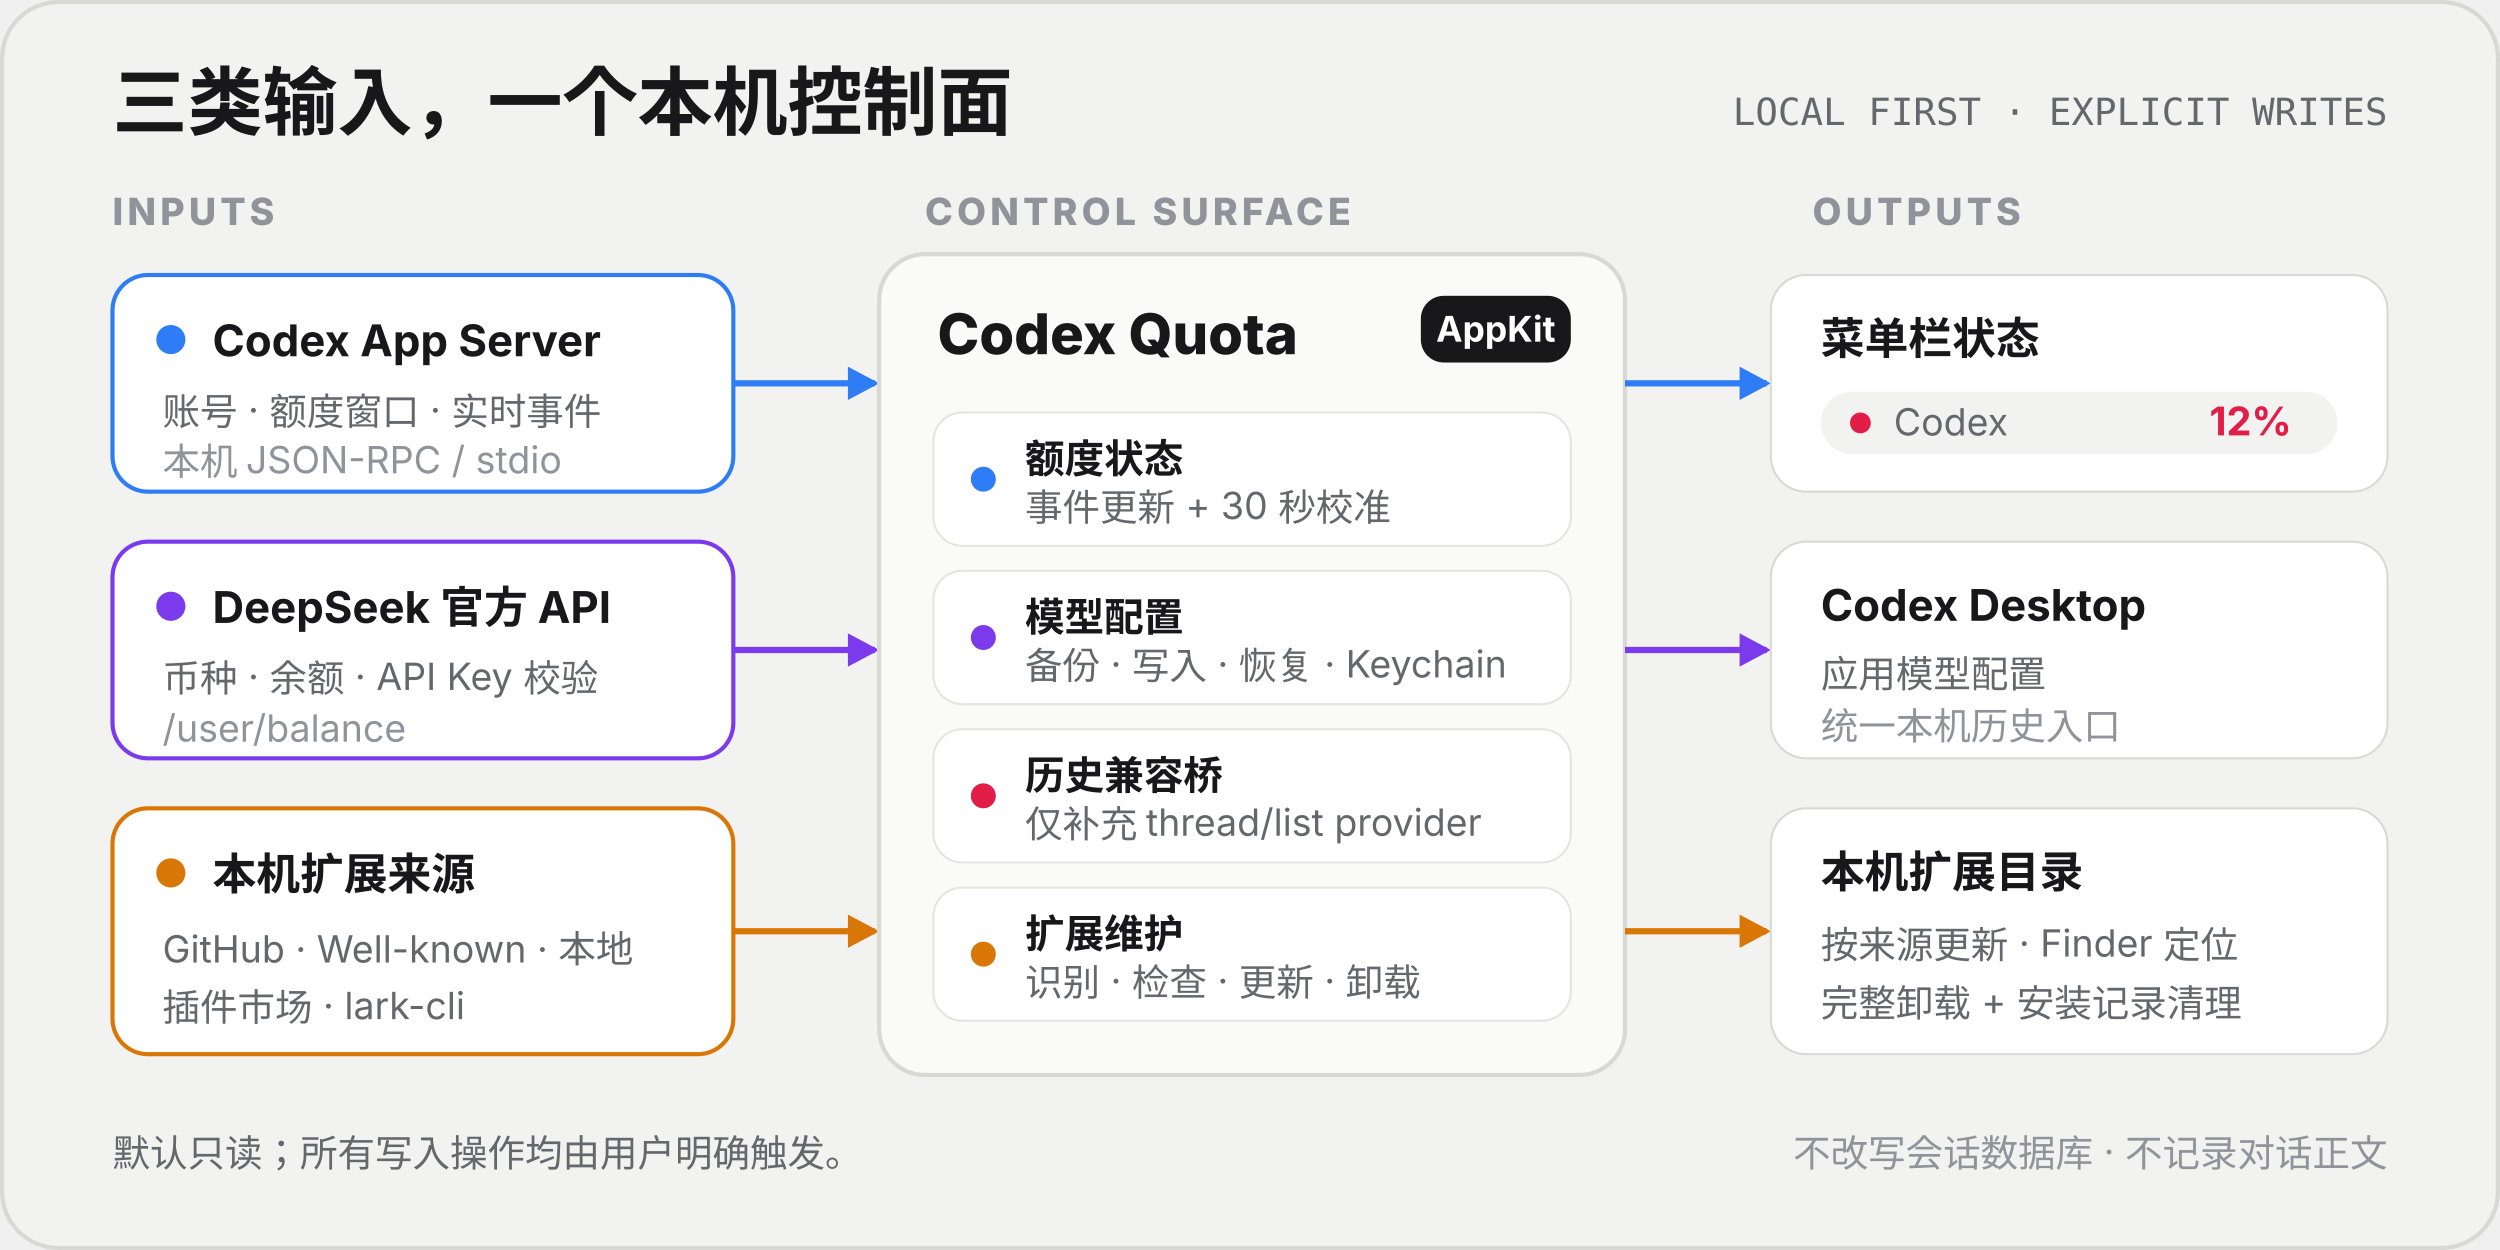
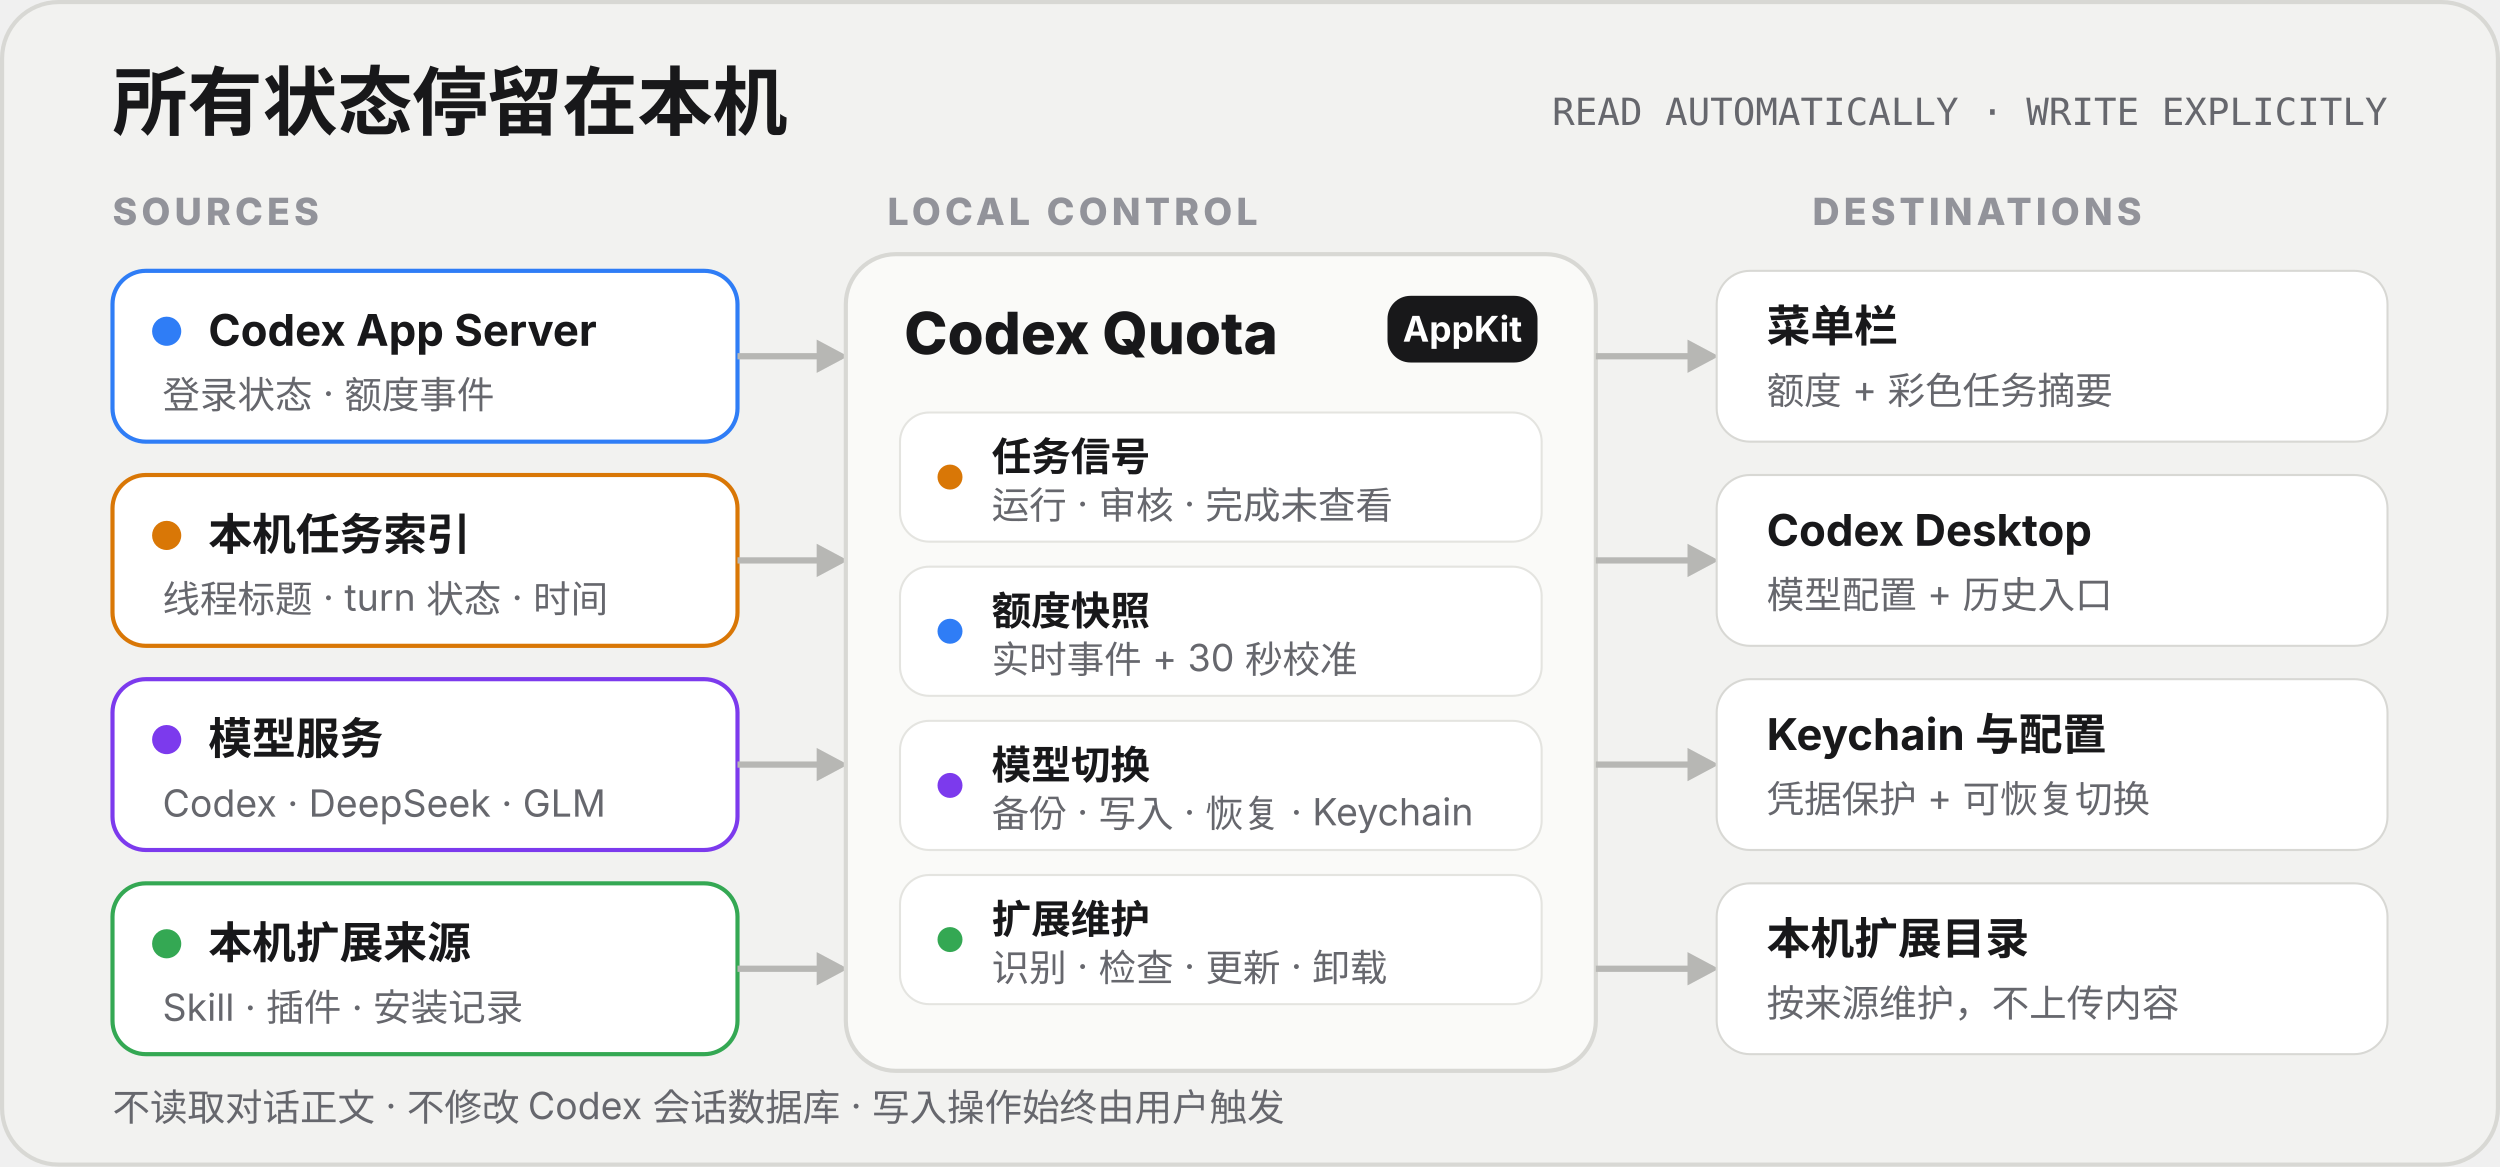
- <svg xmlns="http://www.w3.org/2000/svg" width="1200" height="600" viewBox="0 0 1200 600" role="img" aria-labelledby="title desc">
-   <rect width="1200" height="600" rx="28" fill="#F2F2F0" />
-   <rect x="1" y="1" width="1198" height="598" rx="27" fill="none" stroke="#D8D8D4" stroke-width="2" />
+ <svg xmlns="http://www.w3.org/2000/svg" width="1200" height="560" viewBox="0 0 1200 560" role="img" aria-labelledby="title desc">
+   <rect width="1200" height="560" rx="28" fill="#F2F2F0" />
+   <rect x="1" y="1" width="1198" height="558" rx="27" fill="none" stroke="#D8D8D4" stroke-width="2" />
  <g font-family="-apple-system, BlinkMacSystemFont, 'Segoe UI', 'PingFang SC', sans-serif">
-     <text x="54" y="62" fill="#18181A" font-size="36" font-weight="760">三类输入，一个本机控制面</text>
-     <text x="1146" y="60" text-anchor="end" fill="#66676D" font-size="18" font-family="ui-monospace, SFMono-Regular, Menlo, monospace">LOCAL FIRST · EXPLICIT WRITES</text>
-     <text x="54" y="108" fill="#92939A" font-size="18" font-weight="760" letter-spacing="2">INPUTS</text>
-     <text x="444" y="108" fill="#92939A" font-size="18" font-weight="760" letter-spacing="2">CONTROL SURFACE</text>
-     <text x="870" y="108" fill="#92939A" font-size="18" font-weight="760" letter-spacing="2">OUTPUTS</text>
-     <g transform="translate(54 132)">
-       <rect width="298" height="104" rx="17" fill="#FFFFFF" stroke="#2F7DF6" stroke-width="2" />
-       <circle cx="28" cy="31" r="7" fill="#2F7DF6" />
-       <text x="48" y="39" fill="#18181A" font-size="21" font-weight="720">Codex App Server</text>
-       <text x="24" y="72" fill="#66676D" font-size="18">账号 · 额度窗口 · 实时事件</text>
-       <text x="24" y="96" fill="#92939A" font-size="18">本机 JSON-RPC / stdio</text>
+     <text x="54" y="62" fill="#18181A" font-size="36" font-weight="770">所有状态停留在本机</text>
+     <text x="1146" y="60" text-anchor="end" fill="#66676D" font-size="18" font-family="ui-monospace, SFMono-Regular, Menlo, monospace">READ AUTOMATICALLY · WRITE EXPLICITLY</text>
+     <text x="54" y="108" fill="#92939A" font-size="18" font-weight="760" letter-spacing="2">SOURCES</text>
+     <text x="426" y="108" fill="#92939A" font-size="18" font-weight="760" letter-spacing="2">LOCAL CONTROL</text>
+     <text x="870" y="108" fill="#92939A" font-size="18" font-weight="760" letter-spacing="2">DESTINATIONS</text>
+     <g transform="translate(54 130)">
+       <rect width="300" height="82" rx="16" fill="#FFFFFF" stroke="#2F7DF6" stroke-width="2" />
+       <circle cx="26" cy="29" r="7" fill="#2F7DF6" />
+       <text x="46" y="36" fill="#18181A" font-size="21" font-weight="720">Codex App Server</text>
+       <text x="24" y="66" fill="#66676D" font-size="18">登录状态 · 额度事件</text>
    </g>
-     <g transform="translate(54 260)">
-       <rect width="298" height="104" rx="17" fill="#FFFFFF" stroke="#7C3AED" stroke-width="2" />
-       <circle cx="28" cy="31" r="7" fill="#7C3AED" />
-       <text x="48" y="39" fill="#18181A" font-size="21" font-weight="720">DeepSeek 官方 API</text>
-       <text x="24" y="72" fill="#66676D" font-size="18">币种 · 余额 · API Key 校验</text>
-       <text x="24" y="96" fill="#92939A" font-size="18">/user/balance</text>
+     <g transform="translate(54 228)">
+       <rect width="300" height="82" rx="16" fill="#FFFFFF" stroke="#D97706" stroke-width="2" />
+       <circle cx="26" cy="29" r="7" fill="#D97706" />
+       <text x="46" y="36" fill="#18181A" font-size="21" font-weight="720">本机任务索引</text>
+       <text x="24" y="66" fill="#66676D" font-size="18">线程标题 · turn 状态 · 时间</text>
    </g>
-     <g transform="translate(54 388)">
-       <rect width="298" height="118" rx="17" fill="#FFFFFF" stroke="#D97706" stroke-width="2" />
-       <circle cx="28" cy="31" r="7" fill="#D97706" />
-       <text x="48" y="39" fill="#18181A" font-size="21" font-weight="720">本机扩展来源</text>
-       <text x="24" y="74" fill="#66676D" font-size="18">GitHub · Well-known · 本地</text>
-       <text x="24" y="102" fill="#66676D" font-size="18">插件市场 · lark-cli</text>
+     <g transform="translate(54 326)">
+       <rect width="300" height="82" rx="16" fill="#FFFFFF" stroke="#7C3AED" stroke-width="2" />
+       <circle cx="26" cy="29" r="7" fill="#7C3AED" />
+       <text x="46" y="36" fill="#18181A" font-size="21" font-weight="720">模型服务</text>
+       <text x="24" y="66" fill="#66676D" font-size="18">Codex · DeepSeek · GLM</text>
    </g>
-     <path d="M352 184H420" stroke="#2F7DF6" stroke-width="3" />
-     <path d="M407 176L422 184L407 192Z" fill="#2F7DF6" />
-     <path d="M352 312H420" stroke="#7C3AED" stroke-width="3" />
-     <path d="M407 304L422 312L407 320Z" fill="#7C3AED" />
-     <path d="M352 447H420" stroke="#D97706" stroke-width="3" />
-     <path d="M407 439L422 447L407 455Z" fill="#D97706" />
-     <g transform="translate(422 122)">
-       <rect width="358" height="394" rx="22" fill="#FAFAF8" stroke="#D8D8D4" stroke-width="2" />
-       <text x="28" y="48" fill="#18181A" font-size="27" font-weight="760">Codex Quota</text>
+     <g transform="translate(54 424)">
+       <rect width="300" height="82" rx="16" fill="#FFFFFF" stroke="#34A853" stroke-width="2" />
+       <circle cx="26" cy="29" r="7" fill="#34A853" />
+       <text x="46" y="36" fill="#18181A" font-size="21" font-weight="720">本机扩展来源</text>
+       <text x="24" y="66" fill="#66676D" font-size="18">Skill · 插件 · 安装记录</text>
+     </g>
+     <path d="M354 171H404M354 269H404M354 367H404M354 465H404" fill="none" stroke="#B7B7B4" stroke-width="3" />
+     <path d="M392 163L407 171L392 179ZM392 261L407 269L392 277ZM392 359L407 367L392 375ZM392 457L407 465L392 473Z" fill="#B7B7B4" />
+     <g transform="translate(406 122)">
+       <rect width="360" height="392" rx="24" fill="#FAFAF8" stroke="#D8D8D4" stroke-width="2" />
+       <text x="28" y="48" fill="#18181A" font-size="28" font-weight="770">Codex Quota</text>
      <rect x="260" y="20" width="72" height="32" rx="11" fill="#18181A" />
      <text x="296" y="42" text-anchor="middle" fill="#FFFFFF" font-size="17" font-weight="720">AppKit</text>
      <g transform="translate(26 76)">
-         <rect width="306" height="64" rx="14" fill="#FFFFFF" stroke="#E4E4E0" />
-         <circle cx="24" cy="32" r="6" fill="#2F7DF6" />
-         <text x="44" y="29" fill="#18181A" font-size="19" font-weight="700">额度状态</text>
-         <text x="44" y="52" fill="#66676D" font-size="18">事件更新 + 30 秒校准</text>
+         <rect width="308" height="62" rx="14" fill="#FFFFFF" stroke="#E4E4E0" />
+         <circle cx="24" cy="31" r="6" fill="#D97706" />
+         <text x="44" y="28" fill="#18181A" font-size="19" font-weight="710">任务信号</text>
+         <text x="44" y="51" fill="#66676D" font-size="18">运行 · 审核 · 完成未查看</text>
      </g>
-       <g transform="translate(26 152)">
-         <rect width="306" height="64" rx="14" fill="#FFFFFF" stroke="#E4E4E0" />
-         <circle cx="24" cy="32" r="6" fill="#7C3AED" />
-         <text x="44" y="29" fill="#18181A" font-size="19" font-weight="700">模型配置</text>
-         <text x="44" y="52" fill="#66676D" font-size="18">备份 · 写入 · 恢复 · Keychain</text>
+       <g transform="translate(26 150)">
+         <rect width="308" height="62" rx="14" fill="#FFFFFF" stroke="#E4E4E0" />
+         <circle cx="24" cy="31" r="6" fill="#2F7DF6" />
+         <text x="44" y="28" fill="#18181A" font-size="19" font-weight="710">额度快照</text>
+         <text x="44" y="51" fill="#66676D" font-size="18">实时事件 + 30 秒校准</text>
      </g>
-       <g transform="translate(26 228)">
-         <rect width="306" height="64" rx="14" fill="#FFFFFF" stroke="#E4E4E0" />
-         <circle cx="24" cy="32" r="6" fill="#E11D48" />
-         <text x="44" y="29" fill="#18181A" font-size="19" font-weight="700">历史兼容桥</text>
-         <text x="44" y="52" fill="#66676D" font-size="18">仅补充 thread/list provider</text>
+       <g transform="translate(26 224)">
+         <rect width="308" height="62" rx="14" fill="#FFFFFF" stroke="#E4E4E0" />
+         <circle cx="24" cy="31" r="6" fill="#7C3AED" />
+         <text x="44" y="28" fill="#18181A" font-size="19" font-weight="710">模型切换</text>
+         <text x="44" y="51" fill="#66676D" font-size="18">备份 · 写入 · 恢复 · Keychain</text>
      </g>
-       <g transform="translate(26 304)">
-         <rect width="306" height="64" rx="14" fill="#FFFFFF" stroke="#E4E4E0" />
-         <circle cx="24" cy="32" r="6" fill="#D97706" />
-         <text x="44" y="29" fill="#18181A" font-size="19" font-weight="700">扩展维护</text>
-         <text x="44" y="52" fill="#66676D" font-size="18">识别 · 检查 · 更新 · 卸载</text>
+       <g transform="translate(26 298)">
+         <rect width="308" height="62" rx="14" fill="#FFFFFF" stroke="#E4E4E0" />
+         <circle cx="24" cy="31" r="6" fill="#34A853" />
+         <text x="44" y="28" fill="#18181A" font-size="19" font-weight="710">扩展维护</text>
+         <text x="44" y="51" fill="#66676D" font-size="18">识别 · 检查 · 更新 · 卸载</text>
      </g>
    </g>
-     <path d="M780 184H848" stroke="#2F7DF6" stroke-width="3" />
-     <path d="M835 176L850 184L835 192Z" fill="#2F7DF6" />
-     <path d="M780 312H848" stroke="#7C3AED" stroke-width="3" />
-     <path d="M835 304L850 312L835 320Z" fill="#7C3AED" />
-     <path d="M780 447H848" stroke="#D97706" stroke-width="3" />
-     <path d="M835 439L850 447L835 455Z" fill="#D97706" />
-     <g transform="translate(850 132)">
-       <rect width="296" height="104" rx="17" fill="#FFFFFF" stroke="#D8D8D4" />
-       <text x="24" y="38" fill="#18181A" font-size="21" font-weight="720">菜单栏状态</text>
-       <rect x="24" y="56" width="248" height="30" rx="15" fill="#F2F2F0" />
-       <circle cx="43" cy="71" r="5" fill="#E11D48" />
-       <text x="59" y="77" fill="#66676D" font-size="18">Codex</text>
-       <text x="250" y="77" text-anchor="end" fill="#E11D48" font-size="19" font-weight="740">12%</text>
+     <path d="M766 171H822M766 269H822M766 367H822M766 465H822" fill="none" stroke="#B7B7B4" stroke-width="3" />
+     <path d="M810 163L825 171L810 179ZM810 261L825 269L810 277ZM810 359L825 367L810 375ZM810 457L825 465L810 473Z" fill="#B7B7B4" />
+     <g transform="translate(824 130)">
+       <rect width="322" height="82" rx="16" fill="#FFFFFF" stroke="#D8D8D4" />
+       <text x="24" y="34" fill="#18181A" font-size="21" font-weight="720">菜单栏</text>
+       <text x="24" y="64" fill="#66676D" font-size="18">额度 + 彩色任务摘要</text>
    </g>
-     <g transform="translate(850 260)">
-       <rect width="296" height="104" rx="17" fill="#FFFFFF" stroke="#D8D8D4" />
-       <text x="24" y="38" fill="#18181A" font-size="21" font-weight="720">Codex Desktop</text>
-       <text x="24" y="70" fill="#66676D" font-size="18">应用模型配置</text>
-       <text x="24" y="95" fill="#92939A" font-size="18">统一本机历史入口</text>
+     <g transform="translate(824 228)">
+       <rect width="322" height="82" rx="16" fill="#FFFFFF" stroke="#D8D8D4" />
+       <text x="24" y="34" fill="#18181A" font-size="21" font-weight="720">Codex Desktop</text>
+       <text x="24" y="64" fill="#66676D" font-size="18">模型配置 + 历史入口</text>
    </g>
-     <g transform="translate(850 388)">
-       <rect width="296" height="118" rx="17" fill="#FFFFFF" stroke="#D8D8D4" />
-       <text x="24" y="38" fill="#18181A" font-size="21" font-weight="720">本机扩展目录</text>
-       <text x="24" y="72" fill="#66676D" font-size="18">按来源更新 · Finder 定位</text>
-       <text x="24" y="100" fill="#66676D" font-size="18">完整卸载 + 安装记录清理</text>
+     <g transform="translate(824 326)">
+       <rect width="322" height="82" rx="16" fill="#FFFFFF" stroke="#D8D8D4" />
+       <text x="24" y="34" fill="#18181A" font-size="21" font-weight="720">Keychain 与配置</text>
+       <text x="24" y="64" fill="#66676D" font-size="18">凭据保护 + 可恢复切换</text>
    </g>
-     <text x="54" y="560" fill="#66676D" font-size="18">默认只读；所有写入操作均由用户明确触发。</text>
-     <text x="1146" y="560" text-anchor="end" fill="#92939A" font-size="18">不改写会话数据库 · 不记录对话正文</text>
+     <g transform="translate(824 424)">
+       <rect width="322" height="82" rx="16" fill="#FFFFFF" stroke="#D8D8D4" />
+       <text x="24" y="34" fill="#18181A" font-size="21" font-weight="720">本机扩展目录</text>
+       <text x="24" y="64" fill="#66676D" font-size="18">按来源维护，不上传内容</text>
+     </g>
+     <text x="54" y="538" fill="#66676D" font-size="18">不读取对话正文 · 不修改 Codex 会话数据库 · 写入操作始终由用户触发</text>
  </g>
</svg>
